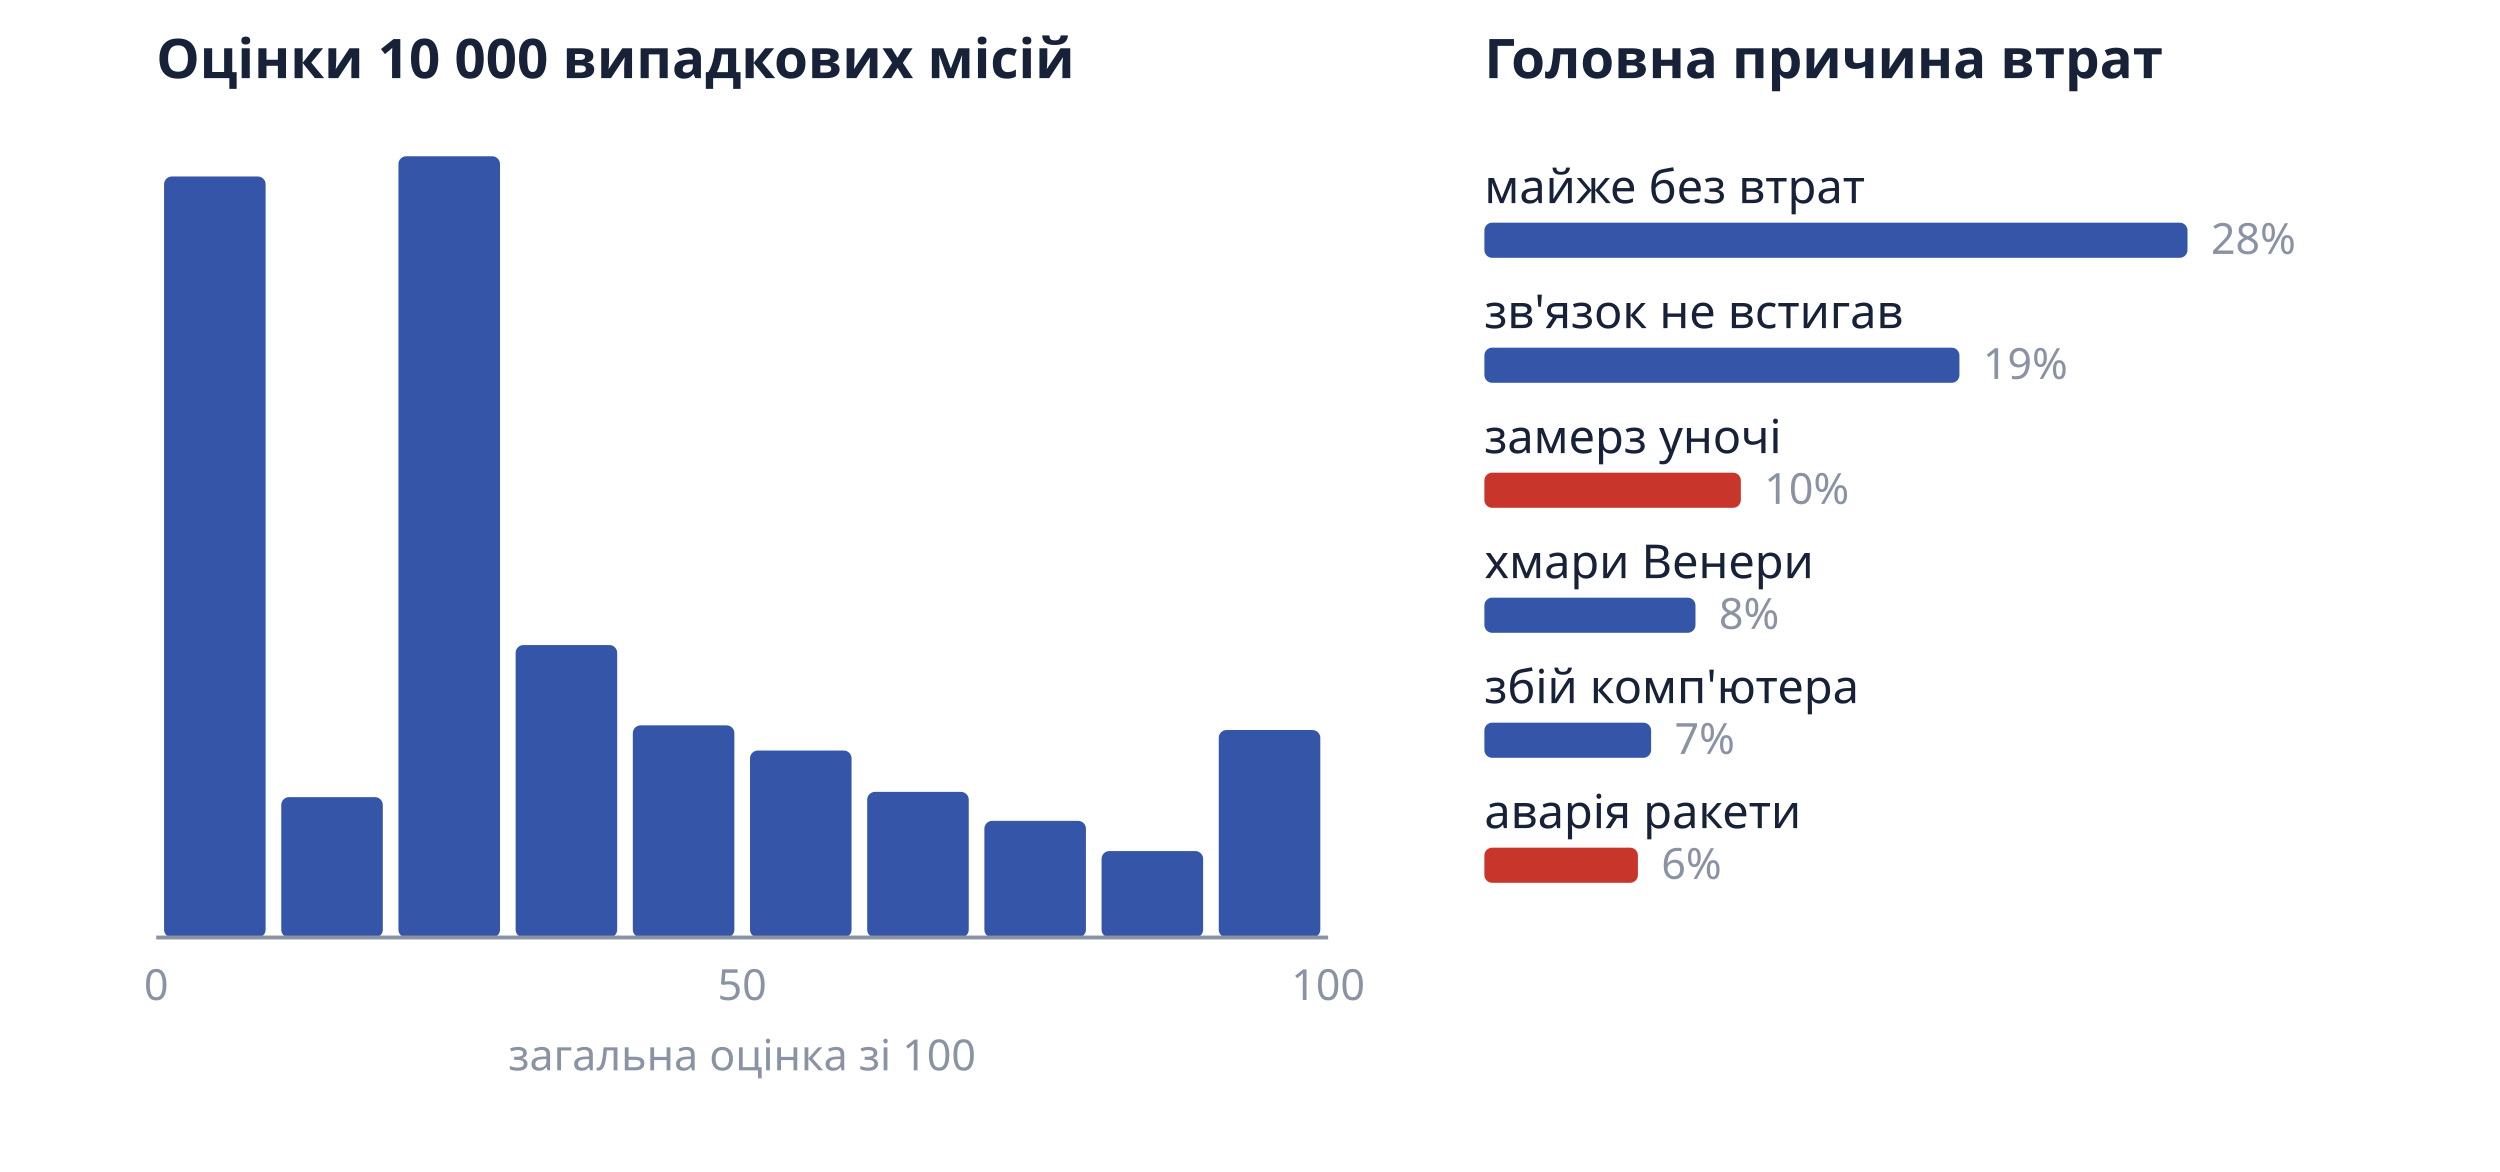
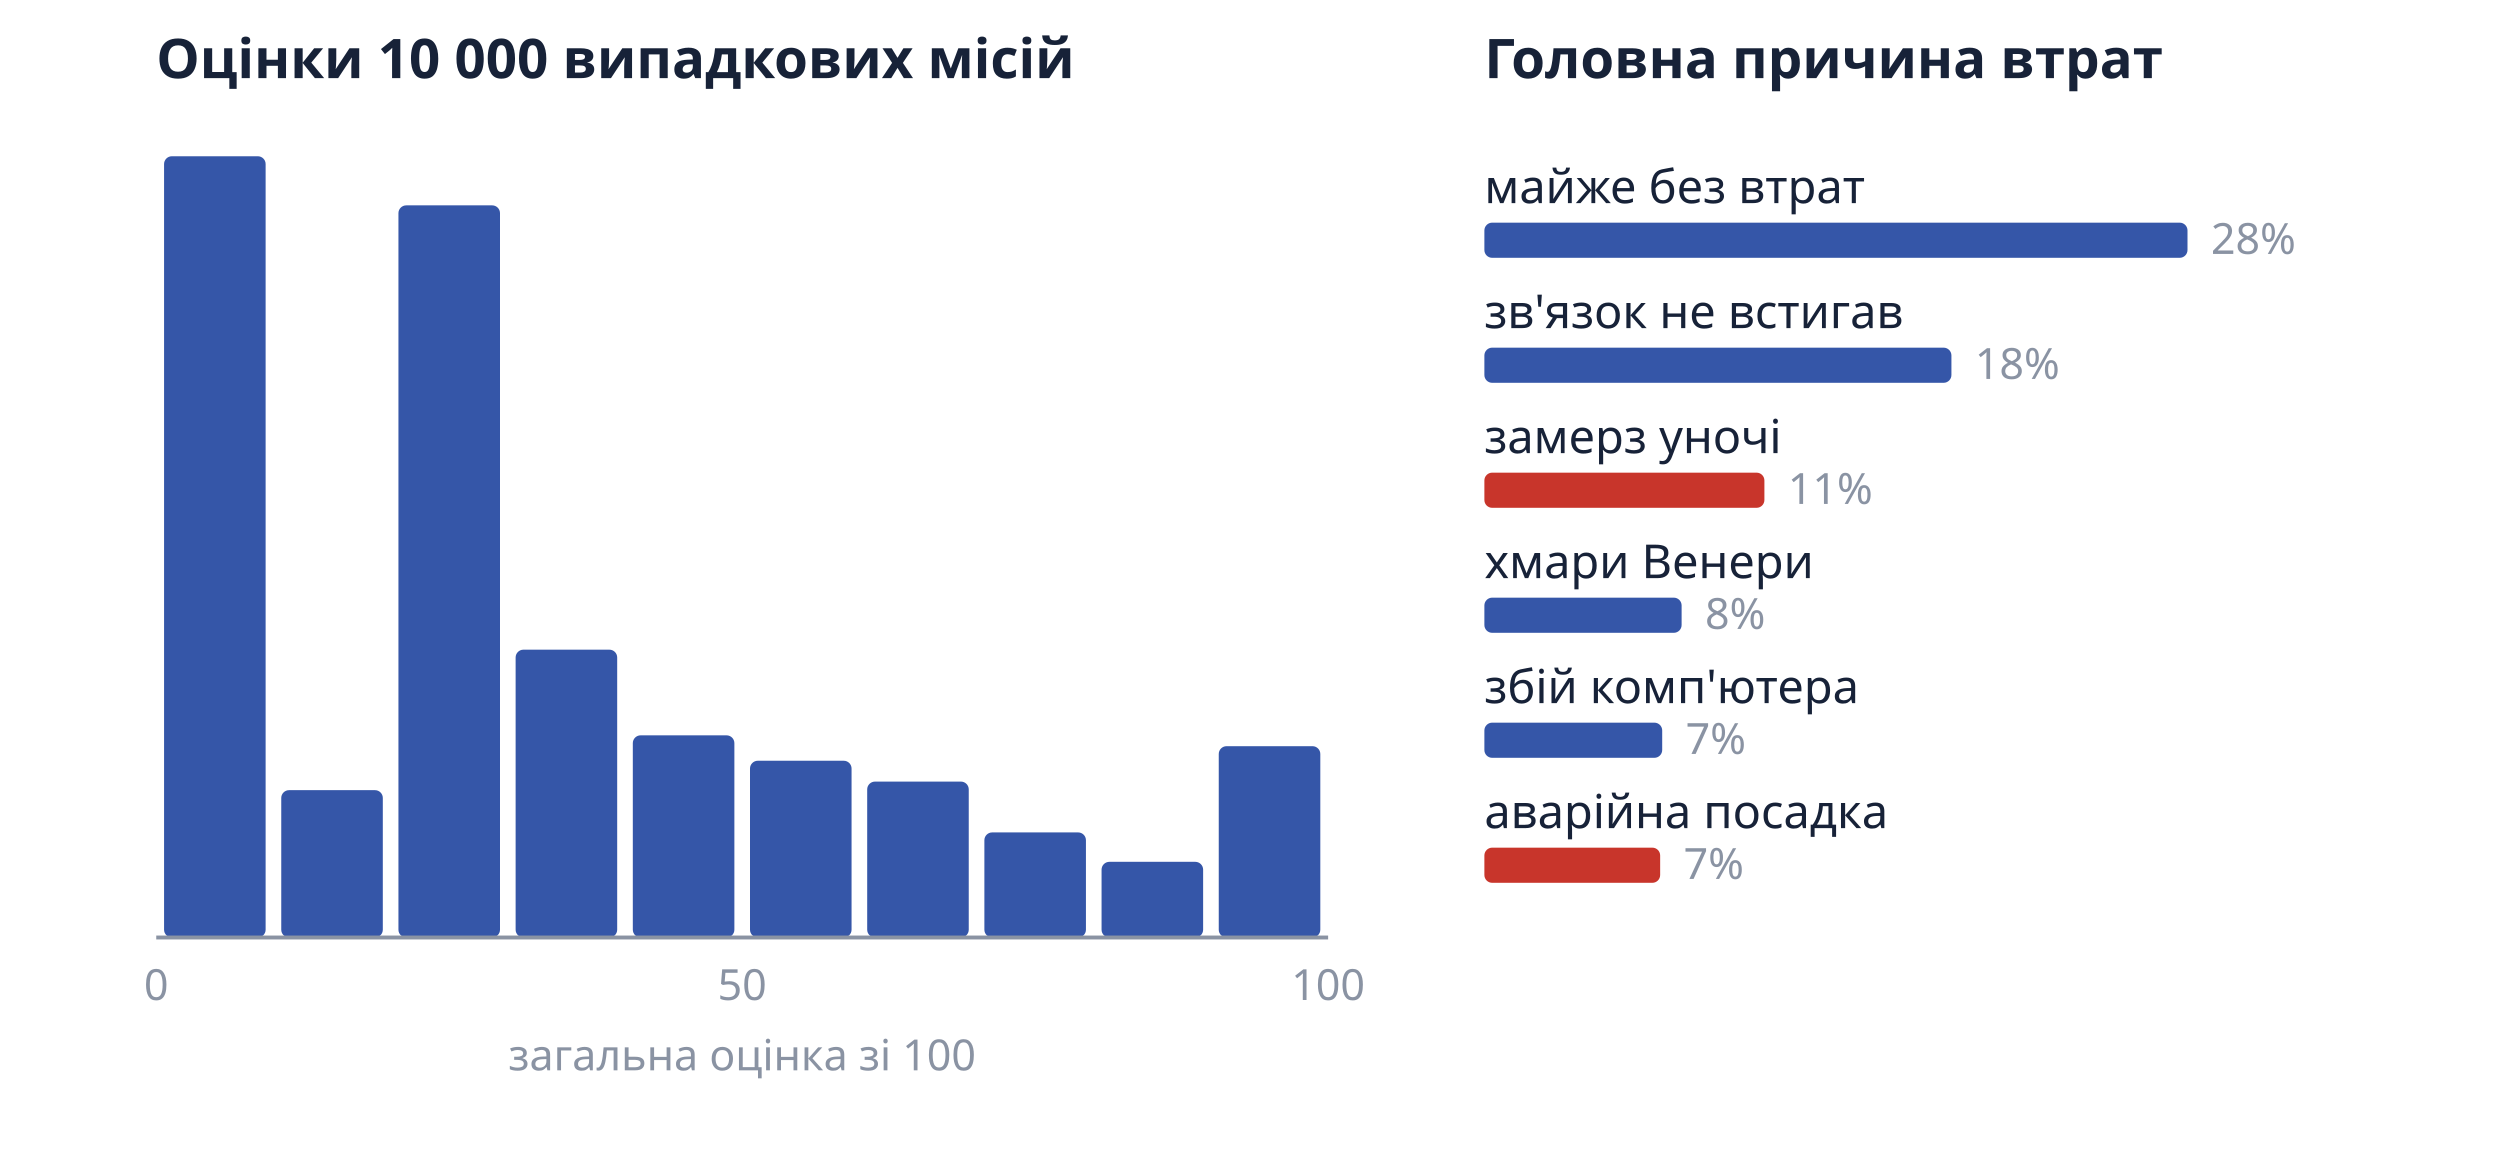
<svg xmlns="http://www.w3.org/2000/svg" viewBox="0 0 640 300" font-family="IBM Plex Sans, Segoe UI, sans-serif" role="img" aria-label="Перевірка балансу: 10000 місій">
  <text x="40" y="20" font-size="14" font-weight="600" fill="#172238">Оцінки 10 000 випадкових місій</text>
-   <rect x="42" y="45.176" width="26" height="194.824" fill="#3556a8" rx="2" />
-   <rect x="72" y="204.066" width="26" height="35.934" fill="#3556a8" rx="2" />
-   <rect x="102" y="40" width="26" height="200" fill="#3556a8" rx="2" />
-   <rect x="132" y="165.131" width="26" height="74.869" fill="#3556a8" rx="2" />
-   <rect x="162" y="185.686" width="26" height="54.314" fill="#3556a8" rx="2" />
-   <rect x="192" y="192.138" width="26" height="47.862" fill="#3556a8" rx="2" />
-   <rect x="222" y="202.716" width="26" height="37.284" fill="#3556a8" rx="2" />
-   <rect x="252" y="210.143" width="26" height="29.857" fill="#3556a8" rx="2" />
-   <rect x="282" y="217.869" width="26" height="22.131" fill="#3556a8" rx="2" />
-   <rect x="312" y="186.887" width="26" height="53.113" fill="#3556a8" rx="2" />
+   <rect x="42" y="40" width="26" height="200" fill="#3556a8" rx="2" />
+   <rect x="72" y="202.281" width="26" height="37.719" fill="#3556a8" rx="2" />
+   <rect x="102" y="52.573" width="26" height="187.427" fill="#3556a8" rx="2" />
+   <rect x="132" y="166.316" width="26" height="73.684" fill="#3556a8" rx="2" />
+   <rect x="162" y="188.246" width="26" height="51.754" fill="#3556a8" rx="2" />
+   <rect x="192" y="194.751" width="26" height="45.249" fill="#3556a8" rx="2" />
+   <rect x="222" y="200.088" width="26" height="39.912" fill="#3556a8" rx="2" />
+   <rect x="252" y="213.099" width="26" height="26.901" fill="#3556a8" rx="2" />
+   <rect x="282" y="220.629" width="26" height="19.371" fill="#3556a8" rx="2" />
+   <rect x="312" y="191.023" width="26" height="48.977" fill="#3556a8" rx="2" />
  <line x1="40" x2="340" y1="240" y2="240" stroke="#8a93a3" />
  <text x="40" y="256" font-size="11" fill="#8a93a3" text-anchor="middle">0</text>
  <text x="190" y="256" font-size="11" fill="#8a93a3" text-anchor="middle">50</text>
  <text x="340" y="256" font-size="11" fill="#8a93a3" text-anchor="middle">100</text>
  <text x="190" y="274" font-size="11" fill="#8a93a3" text-anchor="middle">загальна оцінка зі 100</text>
  <text x="380" y="20" font-size="14" font-weight="600" fill="#172238">Головна причина втрат</text>
  <text x="380" y="52" font-size="12" fill="#172238">майже без втрат</text>
  <rect x="380" y="57" width="180" height="9" rx="2" fill="#3556a8" />
  <text x="566" y="65" font-size="11" fill="#8a93a3">28%</text>
  <text x="380" y="84" font-size="12" fill="#172238">зв'язок не встигав</text>
-   <rect x="380" y="89" width="121.616" height="9" rx="2" fill="#3556a8" />
-   <text x="507.616" y="97" font-size="11" fill="#8a93a3">19%</text>
+   <rect x="380" y="89" width="119.564" height="9" rx="2" fill="#3556a8" />
+   <text x="505.564" y="97" font-size="11" fill="#8a93a3">18%</text>
  <text x="380" y="116" font-size="12" fill="#172238">замерз уночі</text>
-   <rect x="380" y="121" width="65.658" height="9" rx="2" fill="#c8352b" />
-   <text x="451.658" y="129" font-size="11" fill="#8a93a3">10%</text>
+   <rect x="380" y="121" width="71.686" height="9" rx="2" fill="#c8352b" />
+   <text x="457.686" y="129" font-size="11" fill="#8a93a3">11%</text>
  <text x="380" y="148" font-size="12" fill="#172238">хмари Венери</text>
-   <rect x="380" y="153" width="54.045" height="9" rx="2" fill="#3556a8" />
-   <text x="440.045" y="161" font-size="11" fill="#8a93a3">8%</text>
+   <rect x="380" y="153" width="50.494" height="9" rx="2" fill="#3556a8" />
+   <text x="436.494" y="161" font-size="11" fill="#8a93a3">8%</text>
  <text x="380" y="180" font-size="12" fill="#172238">збій комп'ютера</text>
-   <rect x="380" y="185" width="42.687" height="9" rx="2" fill="#3556a8" />
-   <text x="428.687" y="193" font-size="11" fill="#8a93a3">7%</text>
-   <text x="380" y="212" font-size="12" fill="#172238">аварія ракети</text>
-   <rect x="380" y="217" width="39.305" height="9" rx="2" fill="#c8352b" />
-   <text x="425.305" y="225" font-size="11" fill="#8a93a3">6%</text>
+   <rect x="380" y="185" width="45.523" height="9" rx="2" fill="#3556a8" />
+   <text x="431.523" y="193" font-size="11" fill="#8a93a3">7%</text>
+   <text x="380" y="212" font-size="12" fill="#172238">аварійна посадка</text>
+   <rect x="380" y="217" width="45" height="9" rx="2" fill="#c8352b" />
+   <text x="431" y="225" font-size="11" fill="#8a93a3">7%</text>
</svg>
